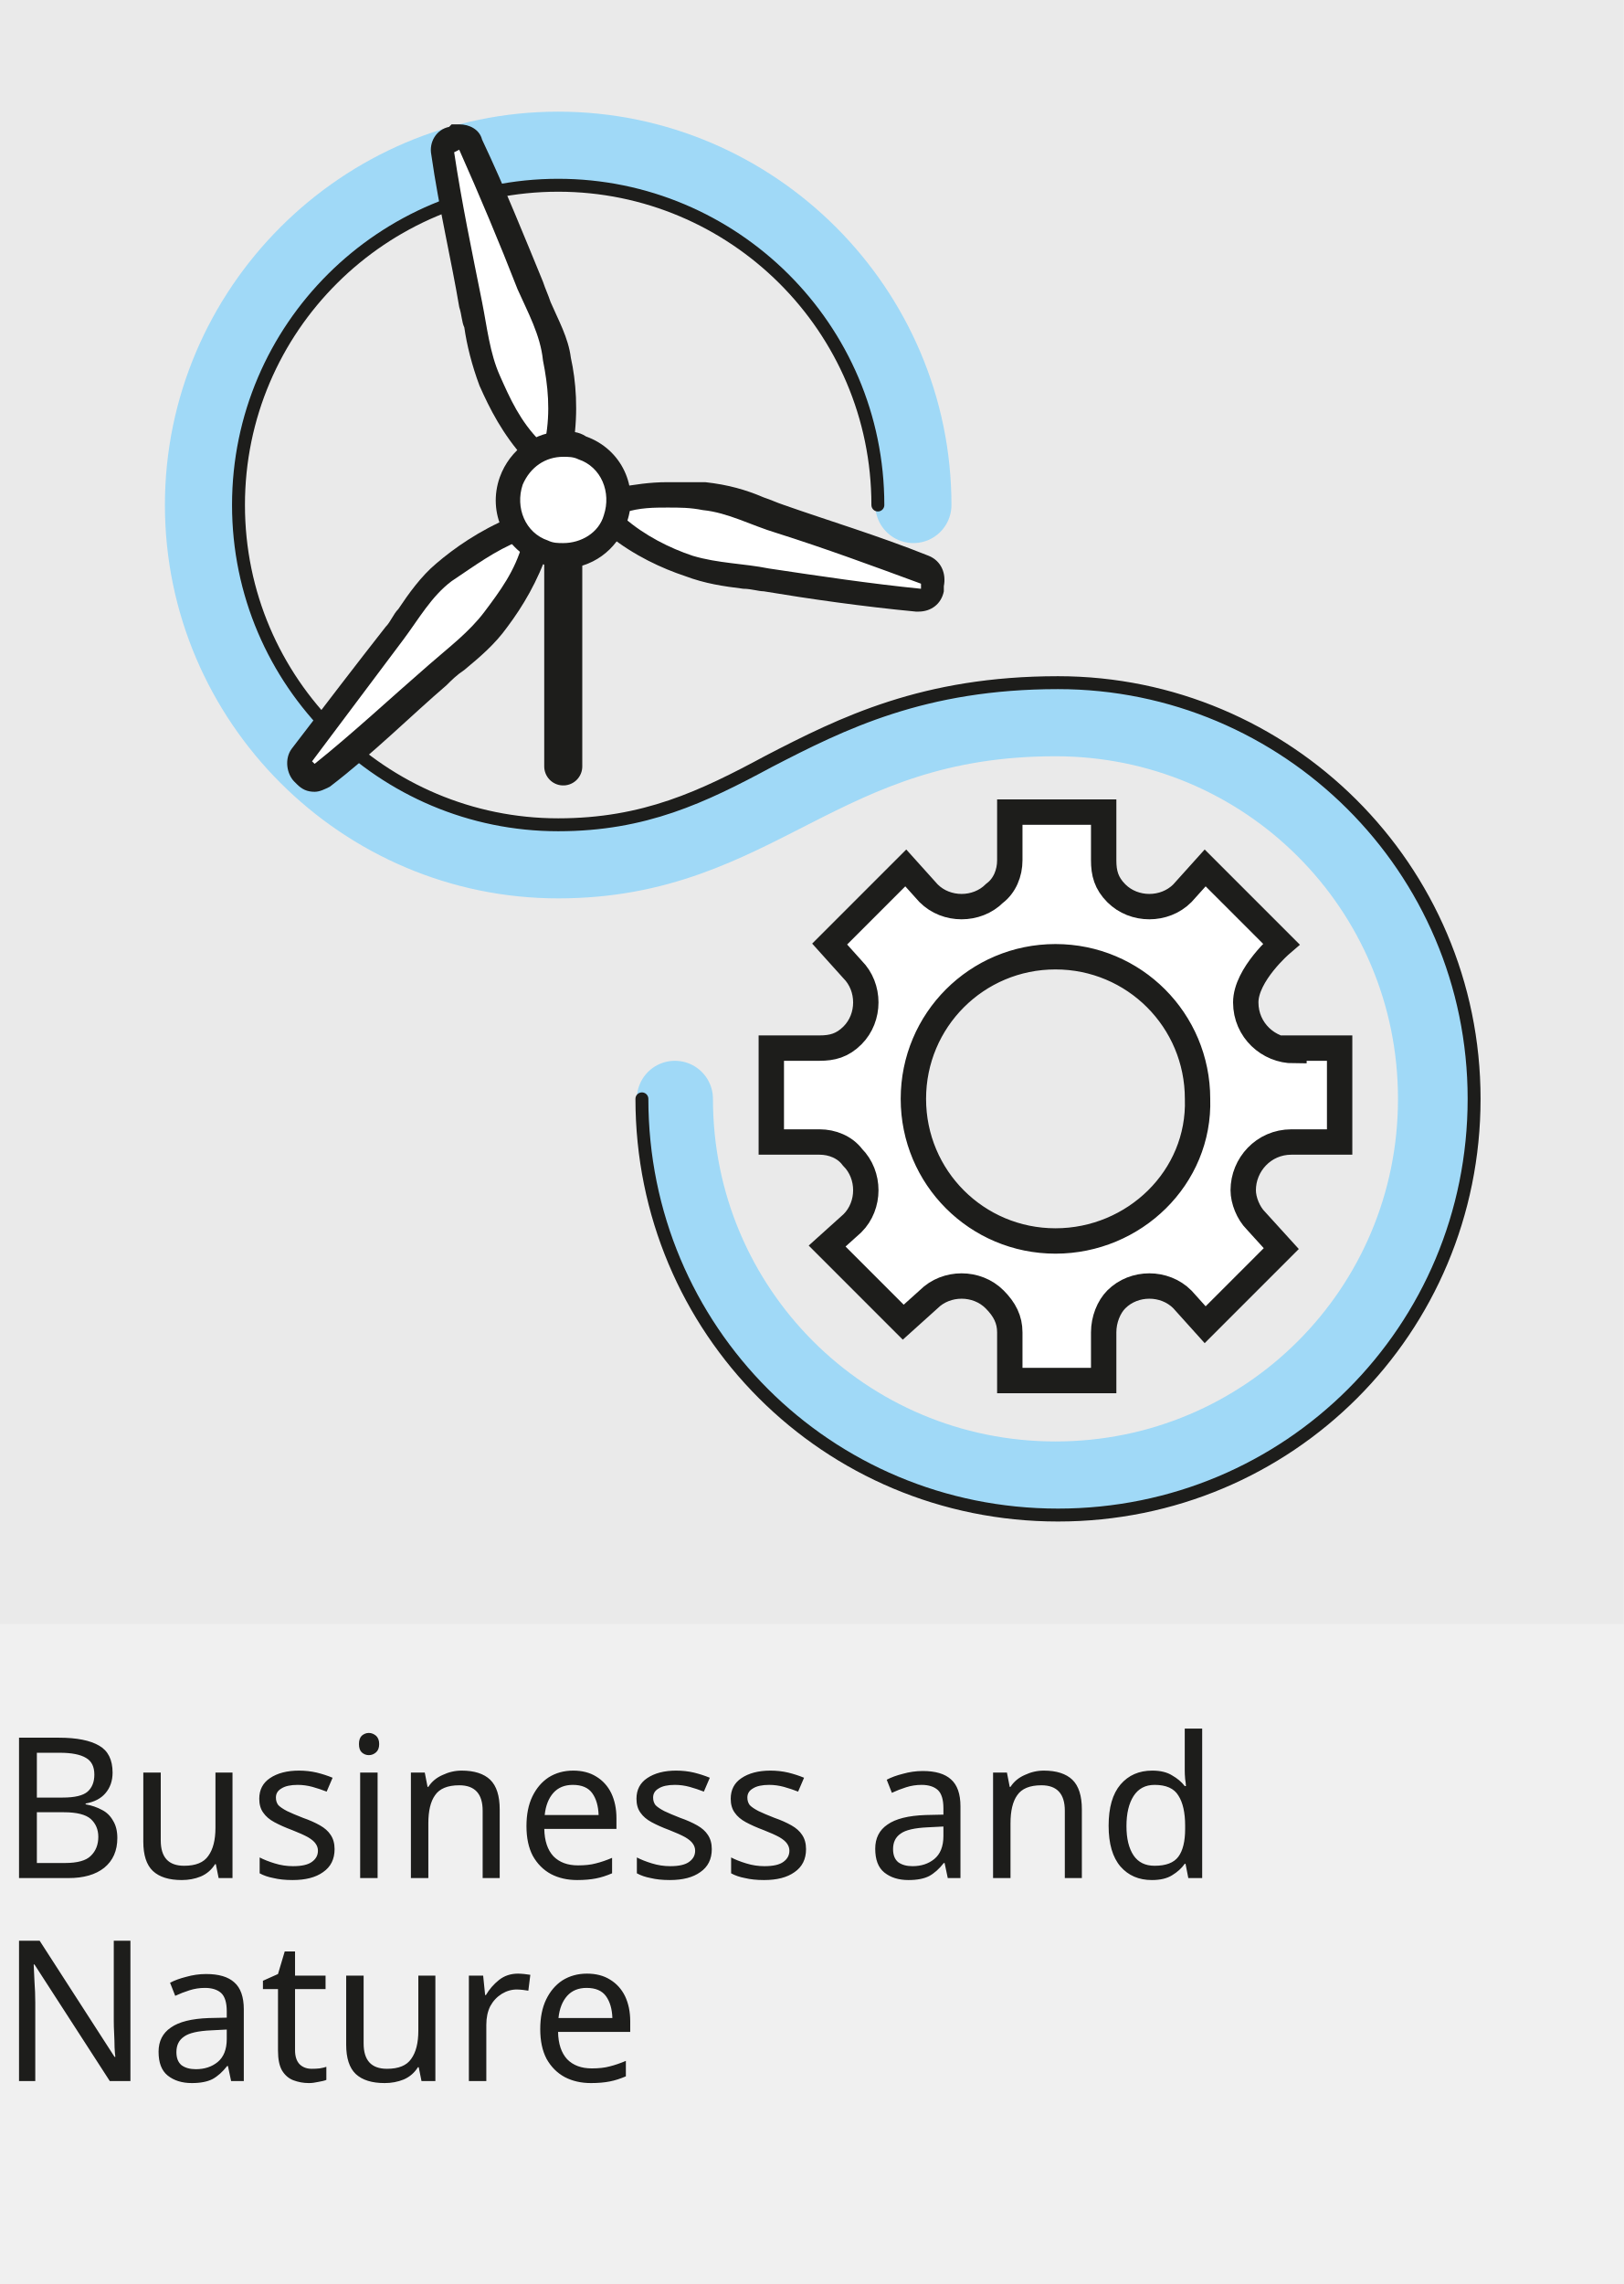
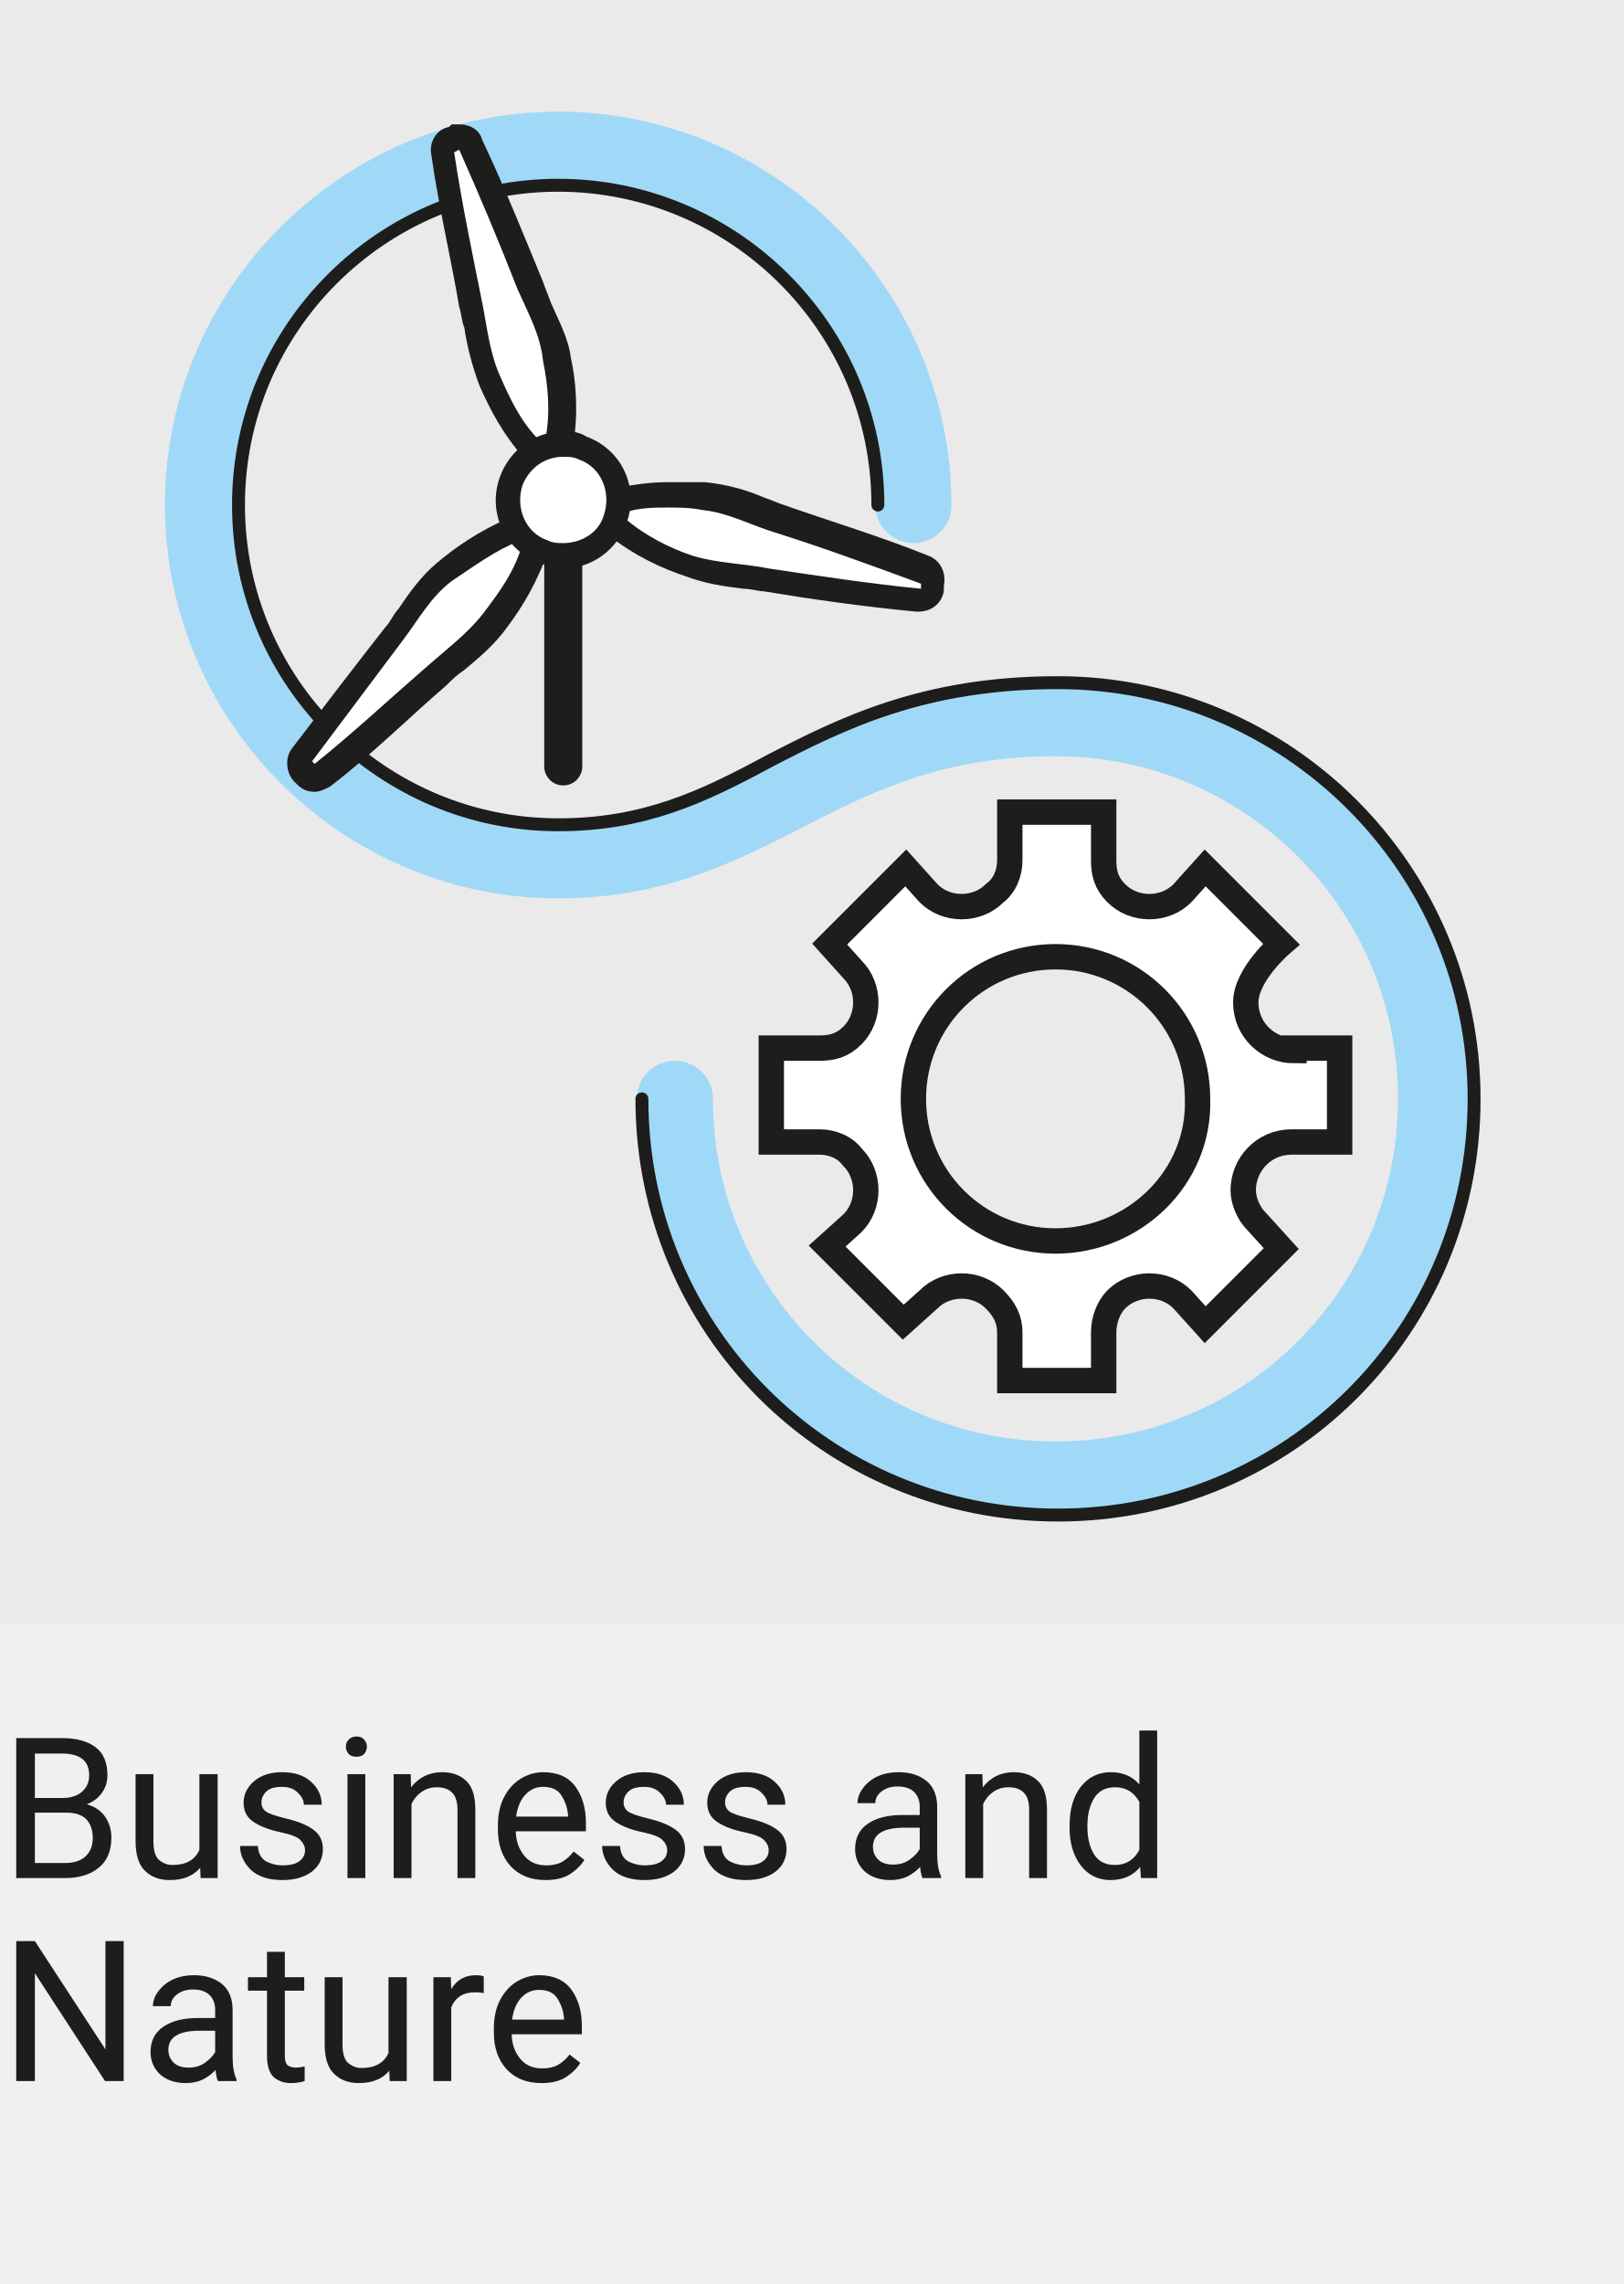
<svg xmlns="http://www.w3.org/2000/svg" version="1.1" id="Layer_1" x="0px" y="0px" viewBox="0 0 64 90" style="enable-background:new 0 0 64 90;" xml:space="preserve">
  <style type="text/css">
	.st0{fill:#EAEAEA;}
	.st1{fill:#1D1D1B;}
- 	.st2{font-family:'Roboto-Bold';}
+ 	.st2{font-family:'Roboto', sans-serif;}
	.st3{font-size:7.75px;}
	.st4{fill:none;stroke:#A0D9F7;stroke-width:3;stroke-linecap:round;stroke-linejoin:round;stroke-miterlimit:10;}
	.st5{fill:none;stroke:#1D1D1B;stroke-width:0.509;stroke-linecap:round;stroke-miterlimit:10;}
	.st6{fill:none;stroke:#1D1D1B;stroke-width:1.5;stroke-linecap:round;stroke-miterlimit:10;}
	.st7{fill:#FFFFFF;}
	.st8{fill:none;stroke:#979797;stroke-linecap:round;stroke-linejoin:round;stroke-miterlimit:10;}
	.st9{fill:none;stroke:#009EE2;stroke-width:0.25;stroke-linecap:round;stroke-miterlimit:10;}
	.st10{fill:#FFFFFF;stroke:#1D1D1B;stroke-linecap:round;stroke-miterlimit:10;}
</style>
  <g>
    <rect y="0" class="st0" width="64" height="64" />
  </g>
  <text transform="matrix(1 0 0 1 -2.441406e-04 74.0044)" class="st1 st2 st3">Business and  </text>
  <text transform="matrix(1 0 0 1 -2.441406e-04 82.0044)" class="st1 st2 st3">Nature</text>
  <path class="st4" d="M36,19.9c0-7.7-6.3-14-14-14s-14,6.3-14,14s6.3,14,14,14c7.9,0,10.3-5.6,19.6-5.6c8.3,0,15,6.7,15,15  s-6.7,15-15,15s-15-6.7-15-15" />
  <path class="st5" d="M34.6,19.9c0-7-5.7-12.6-12.6-12.6S9.4,12.9,9.4,19.9S15.1,32.5,22,32.5c3.4,0,5.7-1.1,8.3-2.5  c2.9-1.5,6.1-3.1,11.4-3.1c9,0,16.4,7.3,16.4,16.4s-7.3,16.4-16.4,16.4s-16.4-7.3-16.4-16.4" />
  <line class="st6" x1="22.2" y1="22.2" x2="22.2" y2="30.2" />
  <g>
    <path class="st7" d="M12.5,30.7c-0.1,0-0.2,0-0.3-0.1L12,30.4c-0.2-0.2-0.2-0.4-0.1-0.7c1.2-1.7,2.5-3.4,3.6-4.8   c0.2-0.2,0.4-0.5,0.5-0.7c0.4-0.6,0.9-1.2,1.5-1.7c0.7-0.6,1.6-1.3,2.8-1.7c0.1,0,0.1,0,0.2,0s0.2,0,0.3,0.1l0.1,0.1   c0.1,0.1,0.2,0.3,0.1,0.5c-0.4,1.2-1,2.1-1.5,2.9c-0.4,0.6-1,1.1-1.6,1.6c-0.2,0.2-0.4,0.4-0.7,0.6c-1.4,1.2-2.9,2.6-4.6,4   C12.7,30.6,12.6,30.7,12.5,30.7z" />
    <path class="st1" d="M20.5,21.3l0.1,0.1c-0.3,1.1-0.9,1.9-1.5,2.7c-0.6,0.8-1.4,1.4-2.2,2.1c-1.5,1.3-3,2.7-4.5,3.9L12.3,30   c1.2-1.6,2.4-3.2,3.6-4.8c0.6-0.8,1.1-1.7,1.9-2.3C18.7,22.3,19.5,21.7,20.5,21.3 M20.5,20.3c-0.1,0-0.2,0-0.4,0.1   c-1.2,0.5-2.2,1.2-2.9,1.8c-0.6,0.5-1.1,1.2-1.5,1.8c-0.2,0.2-0.3,0.5-0.5,0.7c-1.1,1.4-2.4,3.1-3.7,4.8c-0.3,0.4-0.2,1,0.1,1.3   l0.1,0.1c0.2,0.2,0.4,0.3,0.7,0.3c0.2,0,0.4-0.1,0.6-0.2c1.7-1.3,3.2-2.8,4.6-4c0.2-0.2,0.4-0.4,0.7-0.6c0.6-0.5,1.2-1,1.7-1.7   c0.6-0.8,1.2-1.8,1.6-3c0.1-0.4,0-0.8-0.3-1l-0.1-0.1C21,20.4,20.8,20.3,20.5,20.3L20.5,20.3z" />
  </g>
  <g>
    <path class="st7" d="M21.4,17.9c-0.1,0-0.3-0.1-0.4-0.2c-0.9-0.9-1.4-1.9-1.7-2.8c-0.3-0.7-0.4-1.4-0.6-2.1c0-0.3-0.1-0.6-0.2-0.9   c-0.4-1.8-0.8-3.8-1.1-5.9c0-0.2,0.1-0.5,0.3-0.6l0.3,0h0.1c0.2,0,0.4,0.1,0.5,0.3c0.9,1.9,1.7,3.9,2.4,5.6   c0.1,0.3,0.2,0.5,0.3,0.8c0.3,0.7,0.6,1.3,0.7,2.1c0.2,0.9,0.3,2,0.1,3.3c0,0.2-0.2,0.3-0.3,0.4L21.6,18   C21.5,17.9,21.5,17.9,21.4,17.9z" />
    <path class="st1" d="M18.1,5.9c0.8,1.8,1.6,3.7,2.3,5.5c0.4,0.9,0.9,1.8,1,2.8c0.2,1,0.3,2,0.1,3.1l-0.2,0.1   c-0.8-0.8-1.2-1.7-1.6-2.6c-0.4-0.9-0.5-1.9-0.7-2.9c-0.4-2-0.8-3.9-1.1-5.9L18.1,5.9 M18.1,4.9c-0.1,0-0.2,0-0.3,0L17.7,5   c-0.5,0.1-0.8,0.6-0.7,1.1c0.3,2.1,0.8,4.2,1.1,6c0.1,0.3,0.1,0.6,0.2,0.8c0.1,0.7,0.3,1.5,0.6,2.3c0.4,0.9,0.9,1.9,1.8,2.9   c0.2,0.2,0.5,0.3,0.7,0.3c0.1,0,0.2,0,0.3,0l0.2-0.1c0.4-0.1,0.6-0.4,0.7-0.8c0.2-1.3,0.1-2.5-0.1-3.4c-0.1-0.8-0.5-1.5-0.8-2.2   c-0.1-0.3-0.2-0.5-0.3-0.8c-0.7-1.7-1.5-3.7-2.4-5.6C18.9,5.1,18.5,4.9,18.1,4.9L18.1,4.9z" />
  </g>
  <g>
    <path class="st7" d="M36.1,23.6c-2.1-0.2-4.2-0.5-6-0.8c-0.3,0-0.6-0.1-0.9-0.1c-0.7-0.1-1.5-0.2-2.2-0.4c-0.9-0.3-1.9-0.8-2.9-1.6   c-0.1-0.1-0.2-0.3-0.2-0.5V20c0-0.2,0.2-0.3,0.4-0.4c0.6-0.1,1.2-0.2,1.8-0.2c0.4,0,0.9,0,1.4,0.1c0.8,0.1,1.5,0.3,2.1,0.6   c0.3,0.1,0.5,0.2,0.8,0.3c1.7,0.6,3.7,1.2,5.7,2c0.2,0.1,0.4,0.3,0.3,0.6v0.2C36.6,23.4,36.4,23.6,36.1,23.6   C36.2,23.6,36.2,23.6,36.1,23.6z" />
    <path class="st1" d="M26.3,20c0.5,0,0.9,0,1.4,0.1c1,0.1,1.9,0.6,2.9,0.9c1.9,0.6,3.8,1.3,5.7,2v0.2c-2-0.2-4-0.5-6-0.8   c-1-0.2-2-0.2-3-0.5c-0.9-0.3-1.9-0.8-2.7-1.5v-0.2C25.2,20,25.8,20,26.3,20 M26.3,19L26.3,19c-0.7,0-1.3,0.1-1.9,0.2   c-0.4,0.1-0.7,0.4-0.7,0.7v0.2c-0.1,0.4,0,0.8,0.3,1c1,0.8,2.1,1.3,3,1.6c0.8,0.3,1.5,0.4,2.3,0.5c0.3,0,0.6,0.1,0.8,0.1   c1.8,0.3,3.9,0.6,6,0.8h0.1c0.5,0,0.9-0.3,1-0.8v-0.2c0.1-0.5-0.1-1-0.6-1.2c-2-0.8-4-1.4-5.7-2c-0.3-0.1-0.5-0.2-0.8-0.3   c-0.7-0.3-1.4-0.5-2.3-0.6C27.2,19,26.8,19,26.3,19L26.3,19z" />
  </g>
  <g>
    <path class="st7" d="M22.2,21.8c-0.3,0-0.5,0-0.7-0.1c-0.5-0.2-1-0.6-1.2-1.1C20,20,20,19.4,20.2,18.9c0.3-0.9,1.1-1.4,2.1-1.4   c0.3,0,0.5,0,0.7,0.1c0.5,0.2,1,0.6,1.2,1.1s0.3,1.1,0.1,1.7C24,21.2,23.1,21.8,22.2,21.8z" />
    <path class="st1" d="M22.2,18L22.2,18c0.2,0,0.4,0,0.6,0.1c0.9,0.3,1.3,1.3,1,2.2c-0.2,0.7-0.9,1.1-1.6,1.1c-0.2,0-0.4,0-0.6-0.1   c-0.9-0.3-1.3-1.3-1-2.2C20.9,18.4,21.5,18,22.2,18 M22.2,17c-1.1,0-2.1,0.7-2.5,1.8c-0.5,1.4,0.2,2.9,1.6,3.4   c0.3,0.1,0.6,0.2,0.9,0.2c1.1,0,2.1-0.7,2.5-1.8c0.5-1.4-0.2-2.9-1.6-3.4C22.8,17,22.5,17,22.2,17L22.2,17z" />
  </g>
  <path class="st8" d="M10.1,20.2" />
  <path class="st9" d="M47.3,35.8" />
  <path class="st10" d="M51,41.4c-1,0-1.9-0.8-1.9-1.9c0-1.1,1.4-2.3,1.4-2.3l-3-3l-0.9,1c-0.7,0.7-1.9,0.7-2.6,0  c-0.4-0.4-0.5-0.8-0.5-1.3V32h-3.7v1.9c0,0.5-0.2,1-0.6,1.3c-0.7,0.7-1.9,0.7-2.6,0l-0.9-1l-3,3l0.9,1c0.7,0.7,0.7,1.9,0,2.6  c-0.4,0.4-0.8,0.5-1.3,0.5h-1.9V45h1.9c0.5,0,1,0.2,1.3,0.6c0.7,0.7,0.7,1.9,0,2.6l-1,0.9l3,3l1-0.9c0.7-0.7,1.9-0.7,2.6,0  c0.4,0.4,0.6,0.8,0.6,1.3v1.9h3.7v-1.9c0-0.5,0.2-1,0.5-1.3c0.7-0.7,1.9-0.7,2.6,0l0.9,1l3-3l-1-1.1c-0.3-0.3-0.5-0.8-0.5-1.2  c0-1,0.8-1.9,1.9-1.9h1.9v-3.7H51V41.4z M41.6,48.9c-3.1,0-5.6-2.5-5.6-5.6s2.5-5.6,5.6-5.6s5.6,2.5,5.6,5.6  C47.3,46.4,44.7,48.9,41.6,48.9z" />
</svg>
